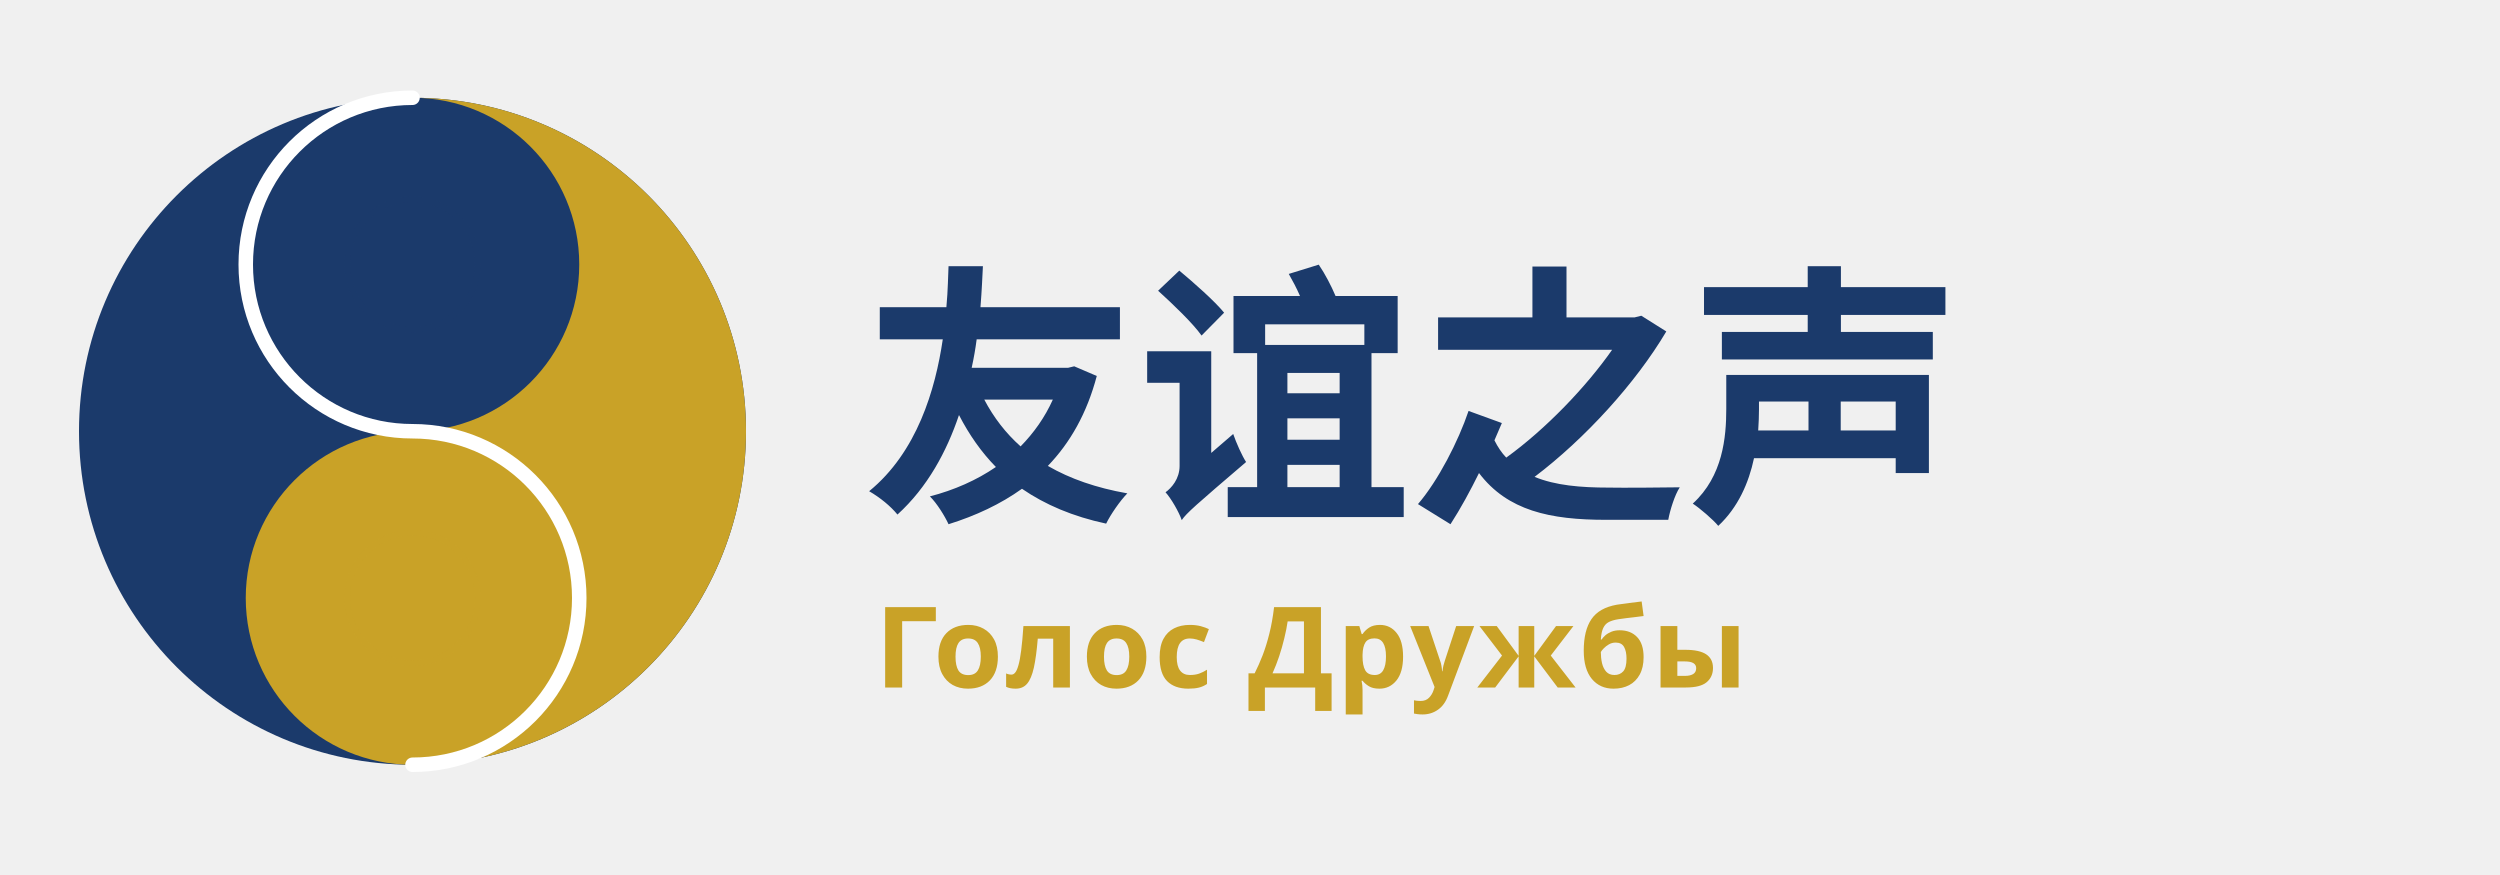
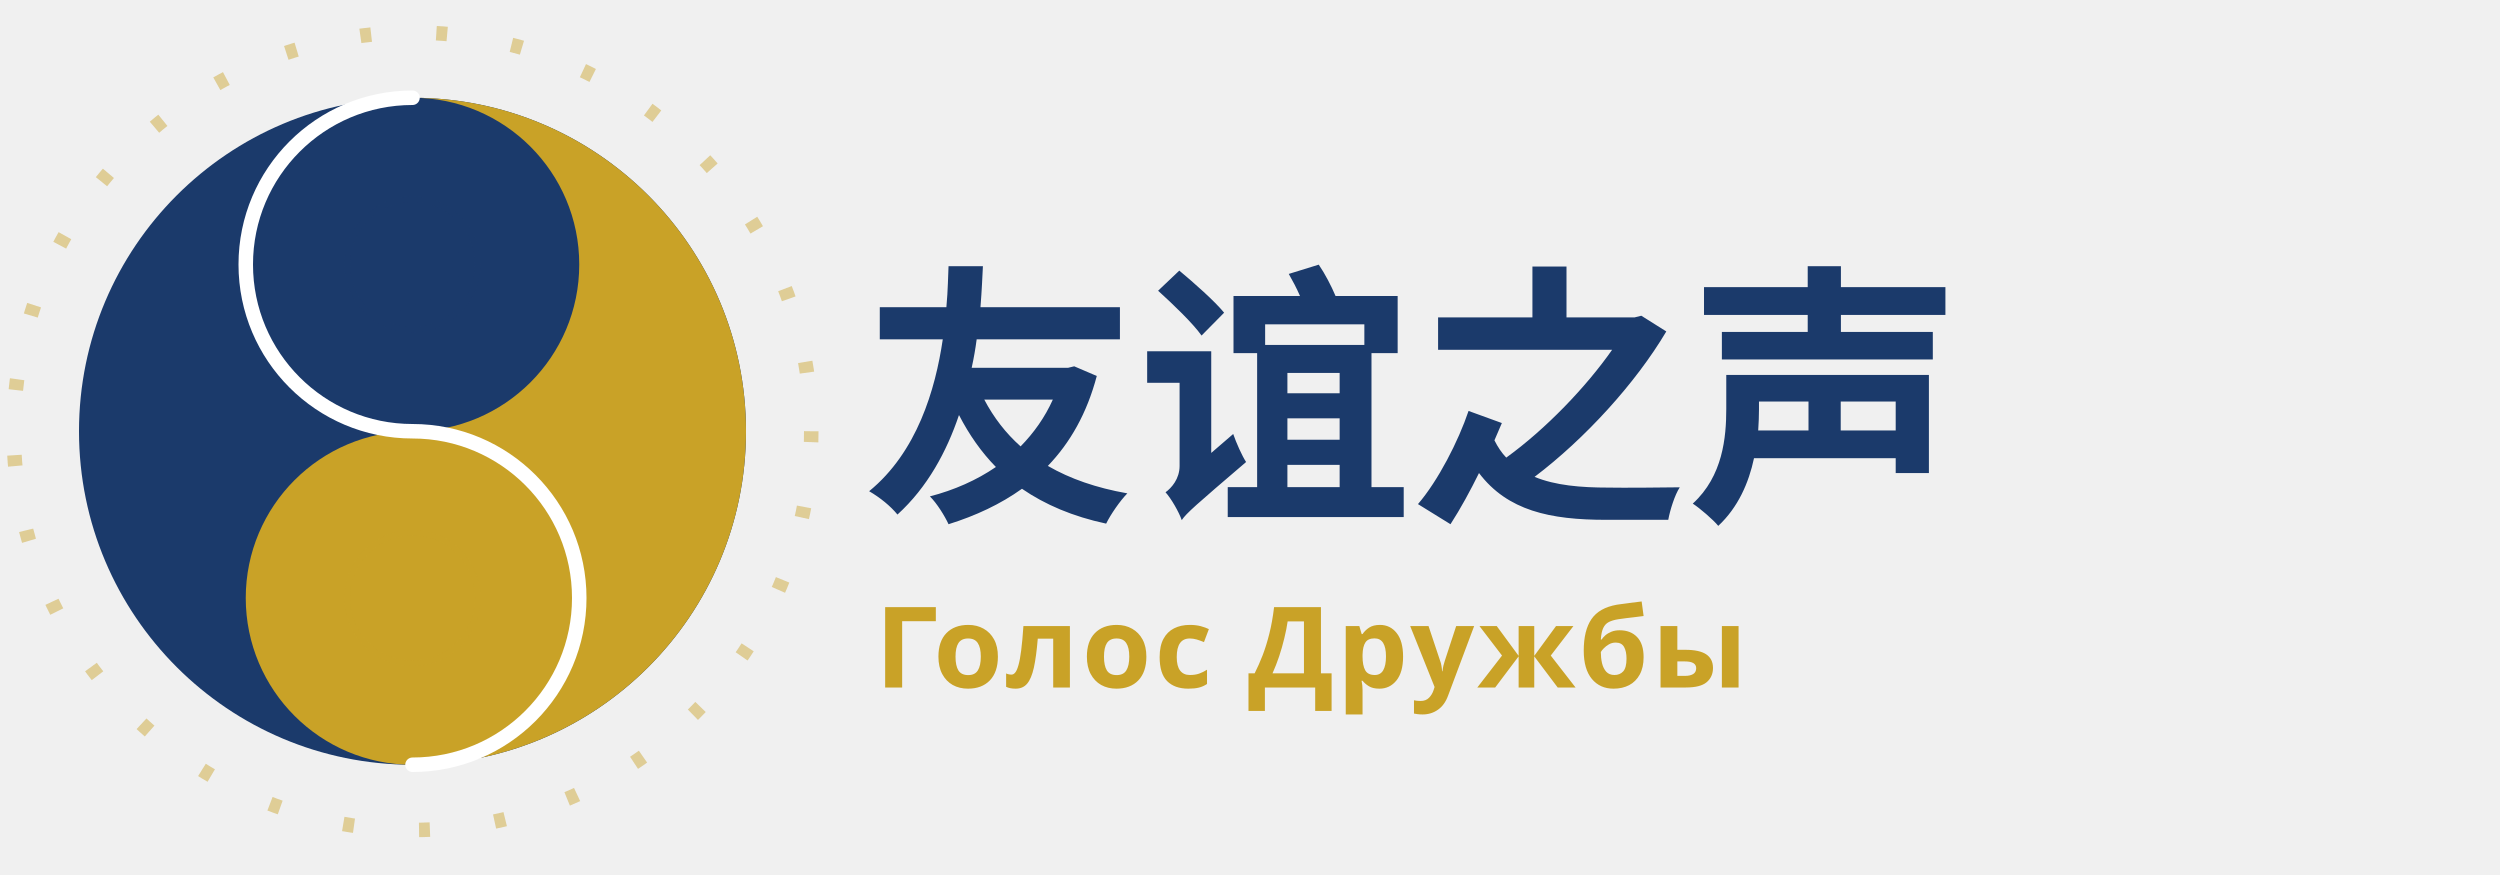
<svg xmlns="http://www.w3.org/2000/svg" viewBox="0 0 400 140" role="img" aria-label="友谊之声 Голос Дружбы">
  <g transform="translate(8,11) scale(0.58)">
+     <circle cx="100" cy="100" r="110" fill="none" stroke="#C9A227" stroke-width="4" stroke-dasharray="3 18" opacity="0.45" />
    <circle cx="100" cy="100" r="92" fill="#1B3A6B" />
    <path d="M100,8 a92,92 0 0 1 0,184 a46,46 0 0 1 0,-92 a46,46 0 0 0 0,-92 z" fill="#C9A227" />
    <path d="M100,8 a46,46 0 0 0 0,92 a46,46 0 0 1 0,92" fill="none" stroke="#FFFFFF" stroke-width="4" stroke-linecap="round" />
    <g transform="translate(100,54)">
      <circle r="6" fill="#1B3A6B" />
      <circle r="12" fill="none" stroke="#1B3A6B" stroke-width="2" />
      <circle r="18" fill="none" stroke="#1B3A6B" stroke-width="1.5" opacity="0.55" />
    </g>
    <g transform="translate(100,146)">
      <circle r="6" fill="#C9A227" />
      <circle r="12" fill="none" stroke="#C9A227" stroke-width="2" />
      <circle r="18" fill="none" stroke="#C9A227" stroke-width="1.5" opacity="0.55" />
    </g>
  </g>
  <text x="138" y="80" font-family="'PingFang SC','Microsoft YaHei','Noto Sans SC',sans-serif" font-size="44" font-weight="700" fill="#1B3A6B">友谊之声</text>
  <text x="140" y="110" font-family="'Noto Sans','Segoe UI',sans-serif" font-size="18" font-weight="600" fill="#C9A227" letter-spacing="0.5">Голос Дружбы</text>
</svg>
